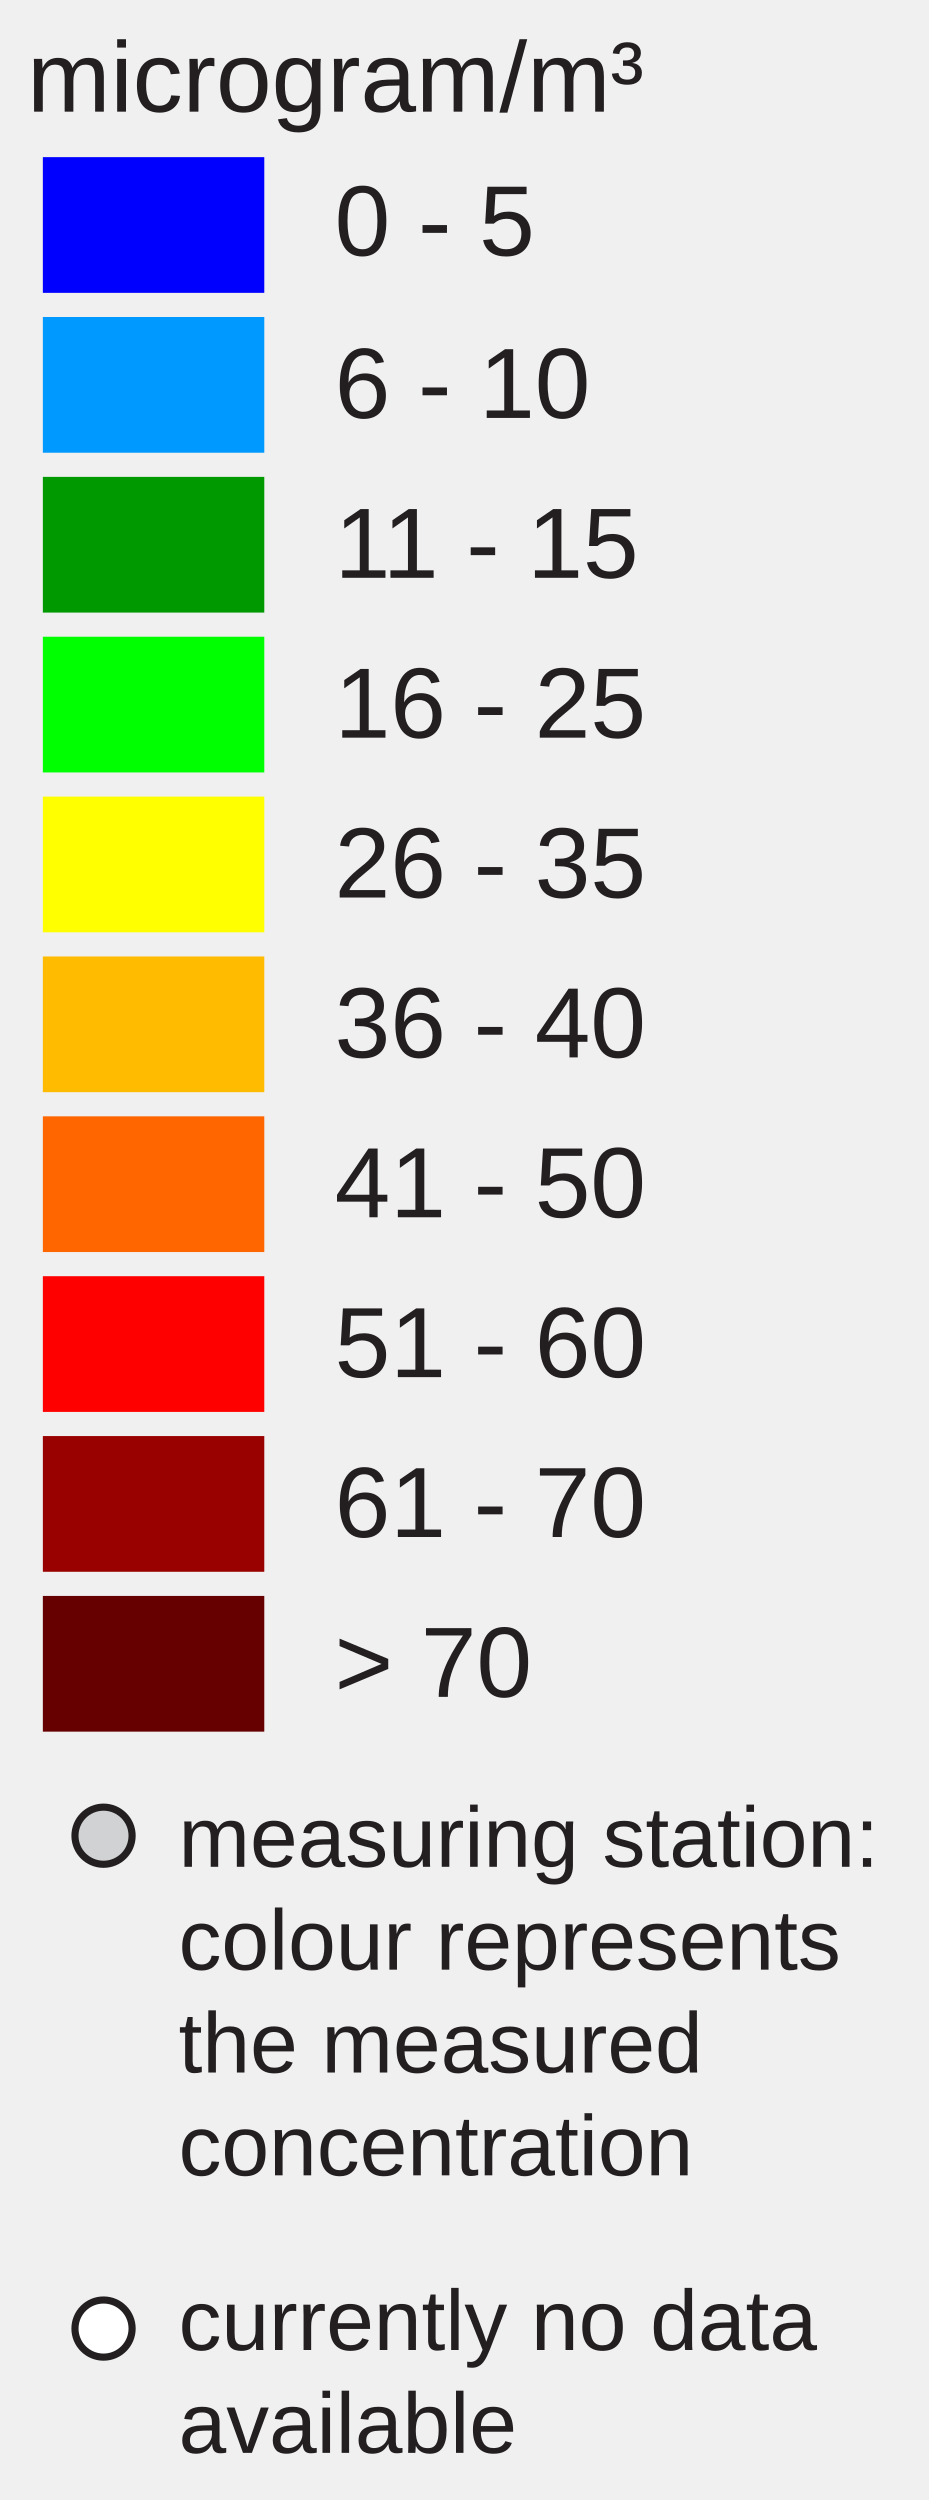
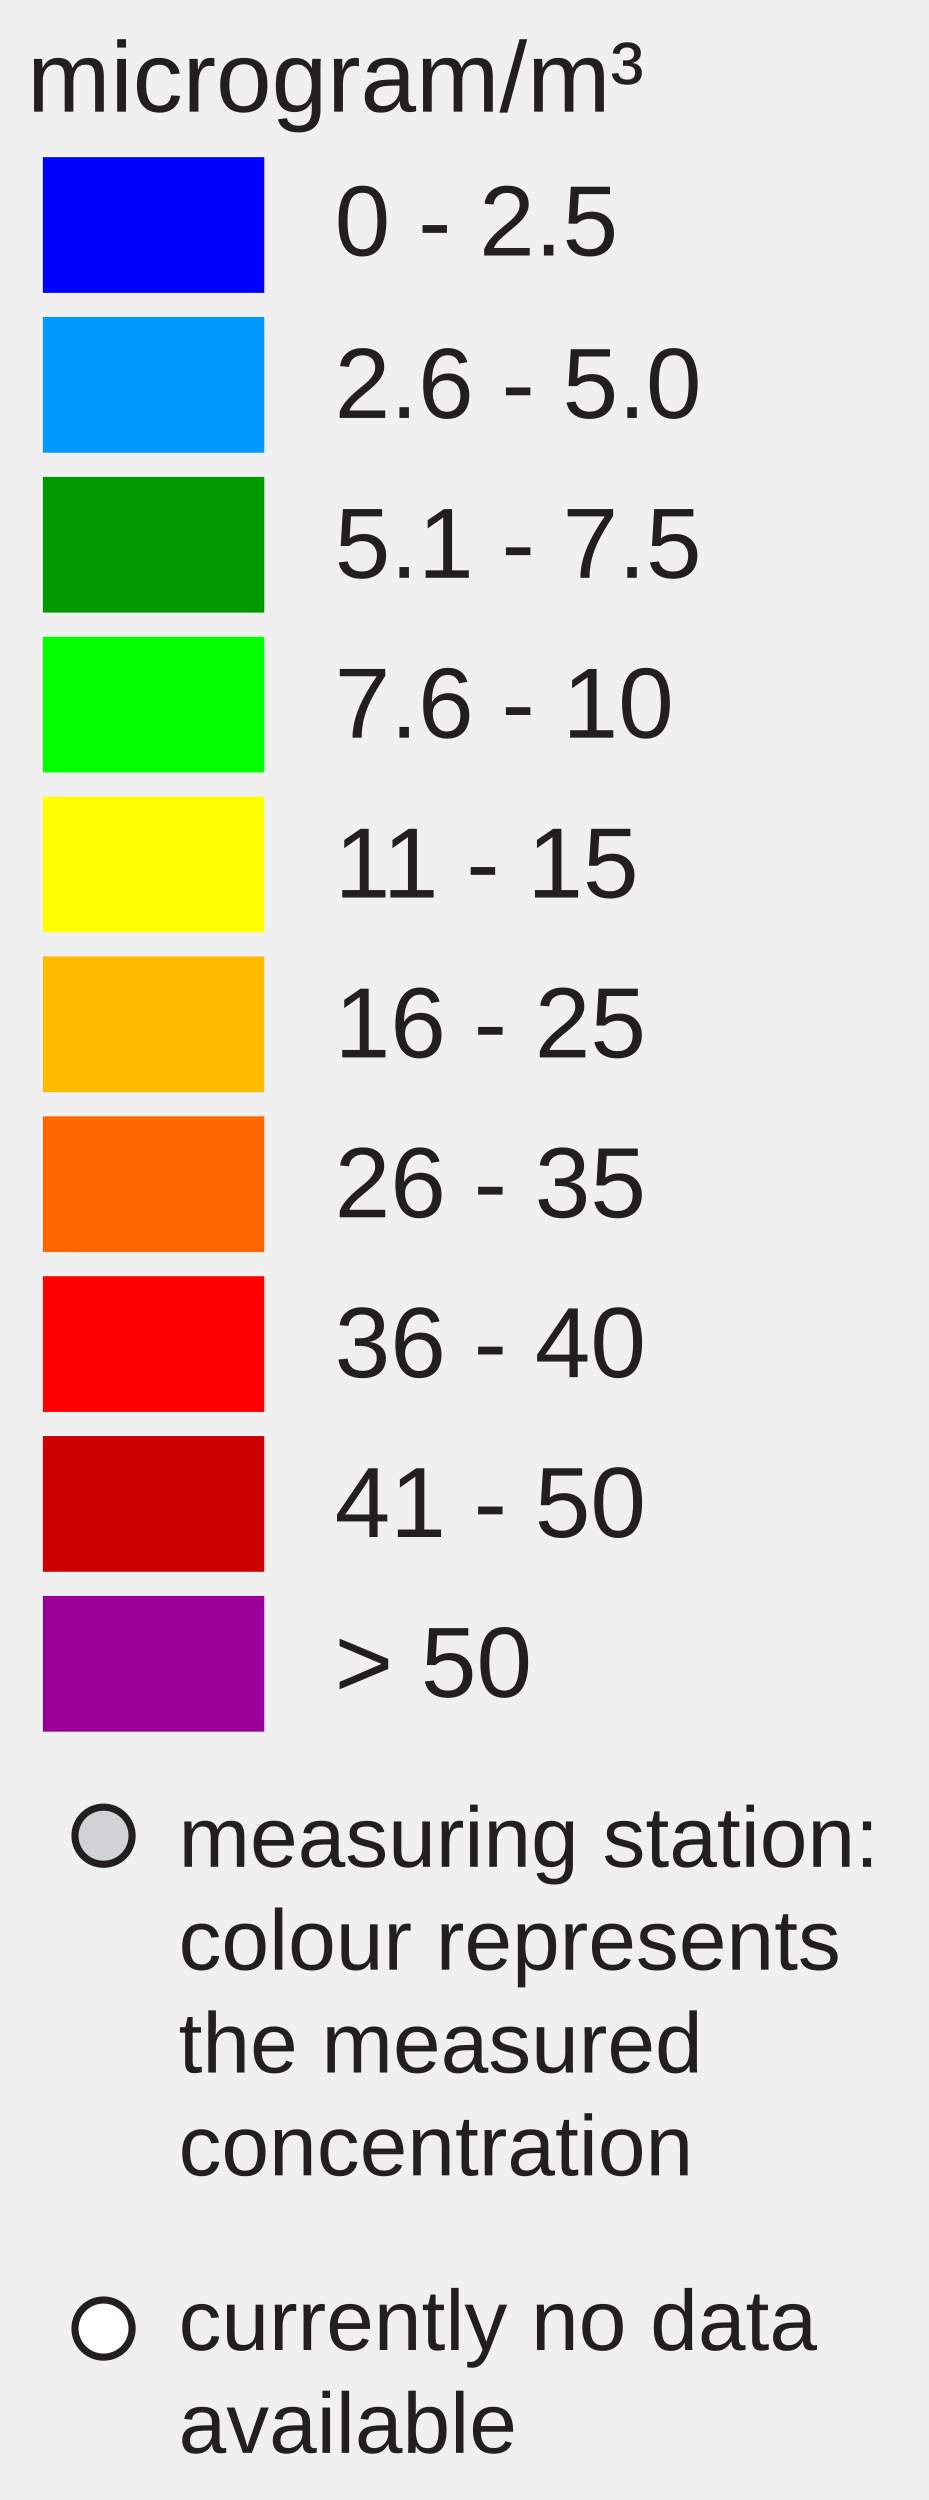
<svg xmlns="http://www.w3.org/2000/svg" version="1.1" id="Layer_1" x="0px" y="0px" width="130px" height="350px" viewBox="0 0 130 350" enable-background="new 0 0 130 350" xml:space="preserve">
  <rect x="6" y="22" fill="#0000FF" width="31" height="19" />
  <rect x="6" y="44.381" fill="#0099FF" width="31" height="19" />
  <rect x="6" y="66.762" fill="#009900" width="31" height="19" />
  <rect x="6" y="89.143" fill="#00FF00" width="31" height="19" />
  <rect x="6" y="111.524" fill="#FFFF00" width="31" height="19" />
  <rect x="6" y="133.905" fill="#FFBB00" width="31" height="19" />
  <rect x="6" y="156.286" fill="#FF6600" width="31" height="19" />
  <rect x="6" y="178.668" fill="#FF0000" width="31" height="19" />
-   <rect x="6" y="201.049" fill="#990000" width="31" height="19" />
-   <rect x="6" y="223.43" fill="#660000" width="31" height="19" />
-   <text transform="matrix(1 0 0 1 46.853 35.7705)" fill="#231F20" font-family="Arial" font-size="14">0 - 5</text>
-   <text transform="matrix(1 0 0 1 46.853 58.5112)" fill="#231F20" font-family="Arial" font-size="14">6 - 10</text>
-   <text transform="matrix(1 0 0 1 46.853 80.8926)" fill="#231F20" font-family="Arial" font-size="14">11 - 15</text>
-   <text transform="matrix(1 0 0 1 46.853 103.2734)" fill="#231F20" font-family="Arial" font-size="14">16 - 25</text>
-   <text transform="matrix(1 0 0 1 46.853 125.6548)" fill="#231F20" font-family="Arial" font-size="14">26 - 35</text>
-   <text transform="matrix(1 0 0 1 46.853 148.0352)" fill="#231F20" font-family="Arial" font-size="14">36 - 40</text>
-   <text transform="matrix(1 0 0 1 46.853 170.417)" fill="#231F20" font-family="Arial" font-size="14">41 - 50</text>
-   <text transform="matrix(1 0 0 1 46.853 192.7988)" fill="#231F20" font-family="Arial" font-size="14">51 - 60</text>
-   <text transform="matrix(1 0 0 1 46.853 215.1797)" fill="#231F20" font-family="Arial" font-size="14">61 - 70</text>
-   <text transform="matrix(1 0 0 1 46.853 237.5605)" fill="#231F20" font-family="Arial" font-size="14">&gt; 70</text>
+   <rect x="6" y="201.049" fill="#CC0000" width="31" height="19" />
+   <rect x="6" y="223.43" fill="#990099" width="31" height="19" />
+   <text transform="matrix(1 0 0 1 46.853 35.7705)" fill="#231F20" font-family="Arial" font-size="14">0 - 2.5</text>
+   <text transform="matrix(1 0 0 1 46.853 58.5112)" fill="#231F20" font-family="Arial" font-size="14">2.6 - 5.0</text>
+   <text transform="matrix(1 0 0 1 46.853 80.8926)" fill="#231F20" font-family="Arial" font-size="14">5.1 - 7.5</text>
+   <text transform="matrix(1 0 0 1 46.853 103.2734)" fill="#231F20" font-family="Arial" font-size="14">7.6 - 10</text>
+   <text transform="matrix(1 0 0 1 46.853 125.6548)" fill="#231F20" font-family="Arial" font-size="14">11 - 15</text>
+   <text transform="matrix(1 0 0 1 46.853 148.0352)" fill="#231F20" font-family="Arial" font-size="14">16 - 25</text>
+   <text transform="matrix(1 0 0 1 46.853 170.417)" fill="#231F20" font-family="Arial" font-size="14">26 - 35</text>
+   <text transform="matrix(1 0 0 1 46.853 192.7988)" fill="#231F20" font-family="Arial" font-size="14">36 - 40</text>
+   <text transform="matrix(1 0 0 1 46.853 215.1797)" fill="#231F20" font-family="Arial" font-size="14">41 - 50</text>
+   <text transform="matrix(1 0 0 1 46.853 237.5605)" fill="#231F20" font-family="Arial" font-size="14">&gt; 50</text>
  <text font-size="14" font-family="Arial" transform="translate(3.8027 15.631)" fill="#231F20">microgram/m³</text>
  <circle fill="#D0D2D3" stroke="#231F20" stroke-miterlimit="10" cx="14.495" cy="257" r="4" />
  <circle fill="#FFFFFF" stroke="#231F20" stroke-miterlimit="10" cx="14.495" cy="326" r="4" />
  <text font-size="12" font-family="Arial" transform="translate(25 261.35)" fill="#231F20">measuring station:</text>
  <text font-size="12" font-family="Arial" transform="translate(25 275.75)" fill="#231F20">colour represents</text>
  <text font-size="12" font-family="Arial" transform="translate(25 290.15)" fill="#231F20">the measured</text>
  <text font-size="12" font-family="Arial" transform="translate(25 304.55)" fill="#231F20">concentration</text>
  <text font-size="12" font-family="Arial" transform="translate(25 329)" fill="#231F20">currently no data</text>
  <text font-size="12" font-family="Arial" transform="translate(25 343.4)" fill="#231F20">available</text>
</svg>
